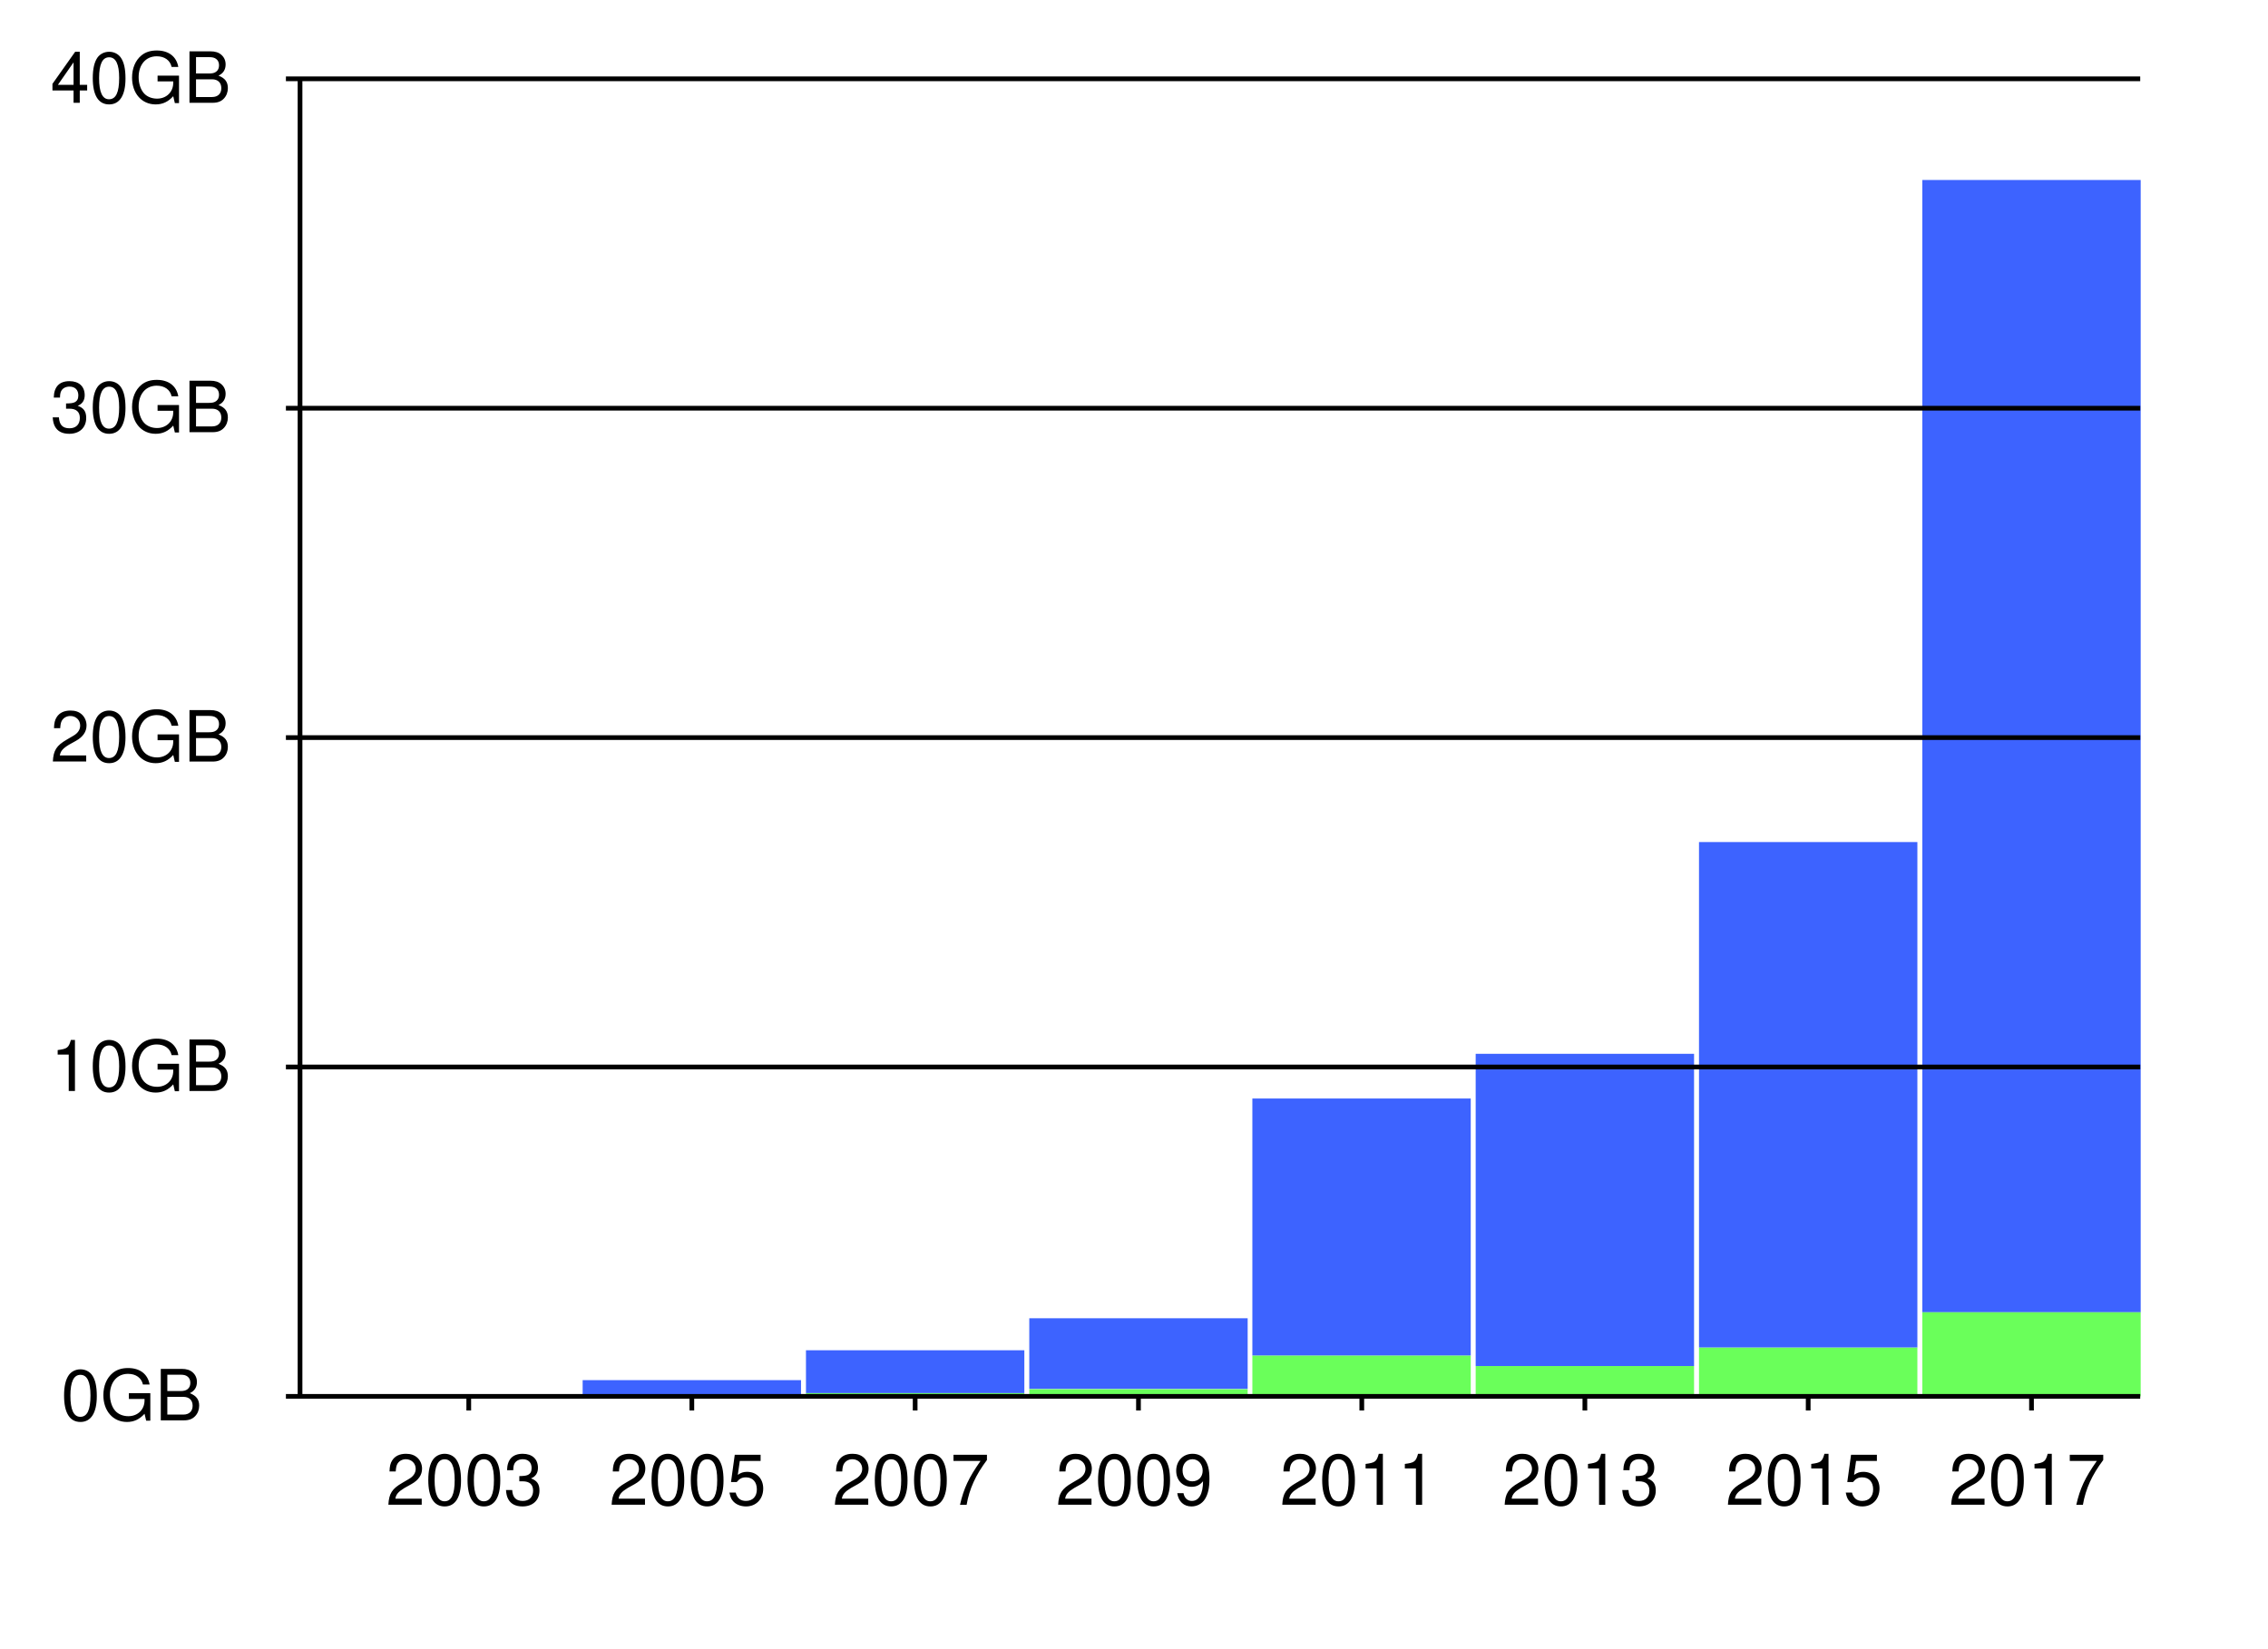
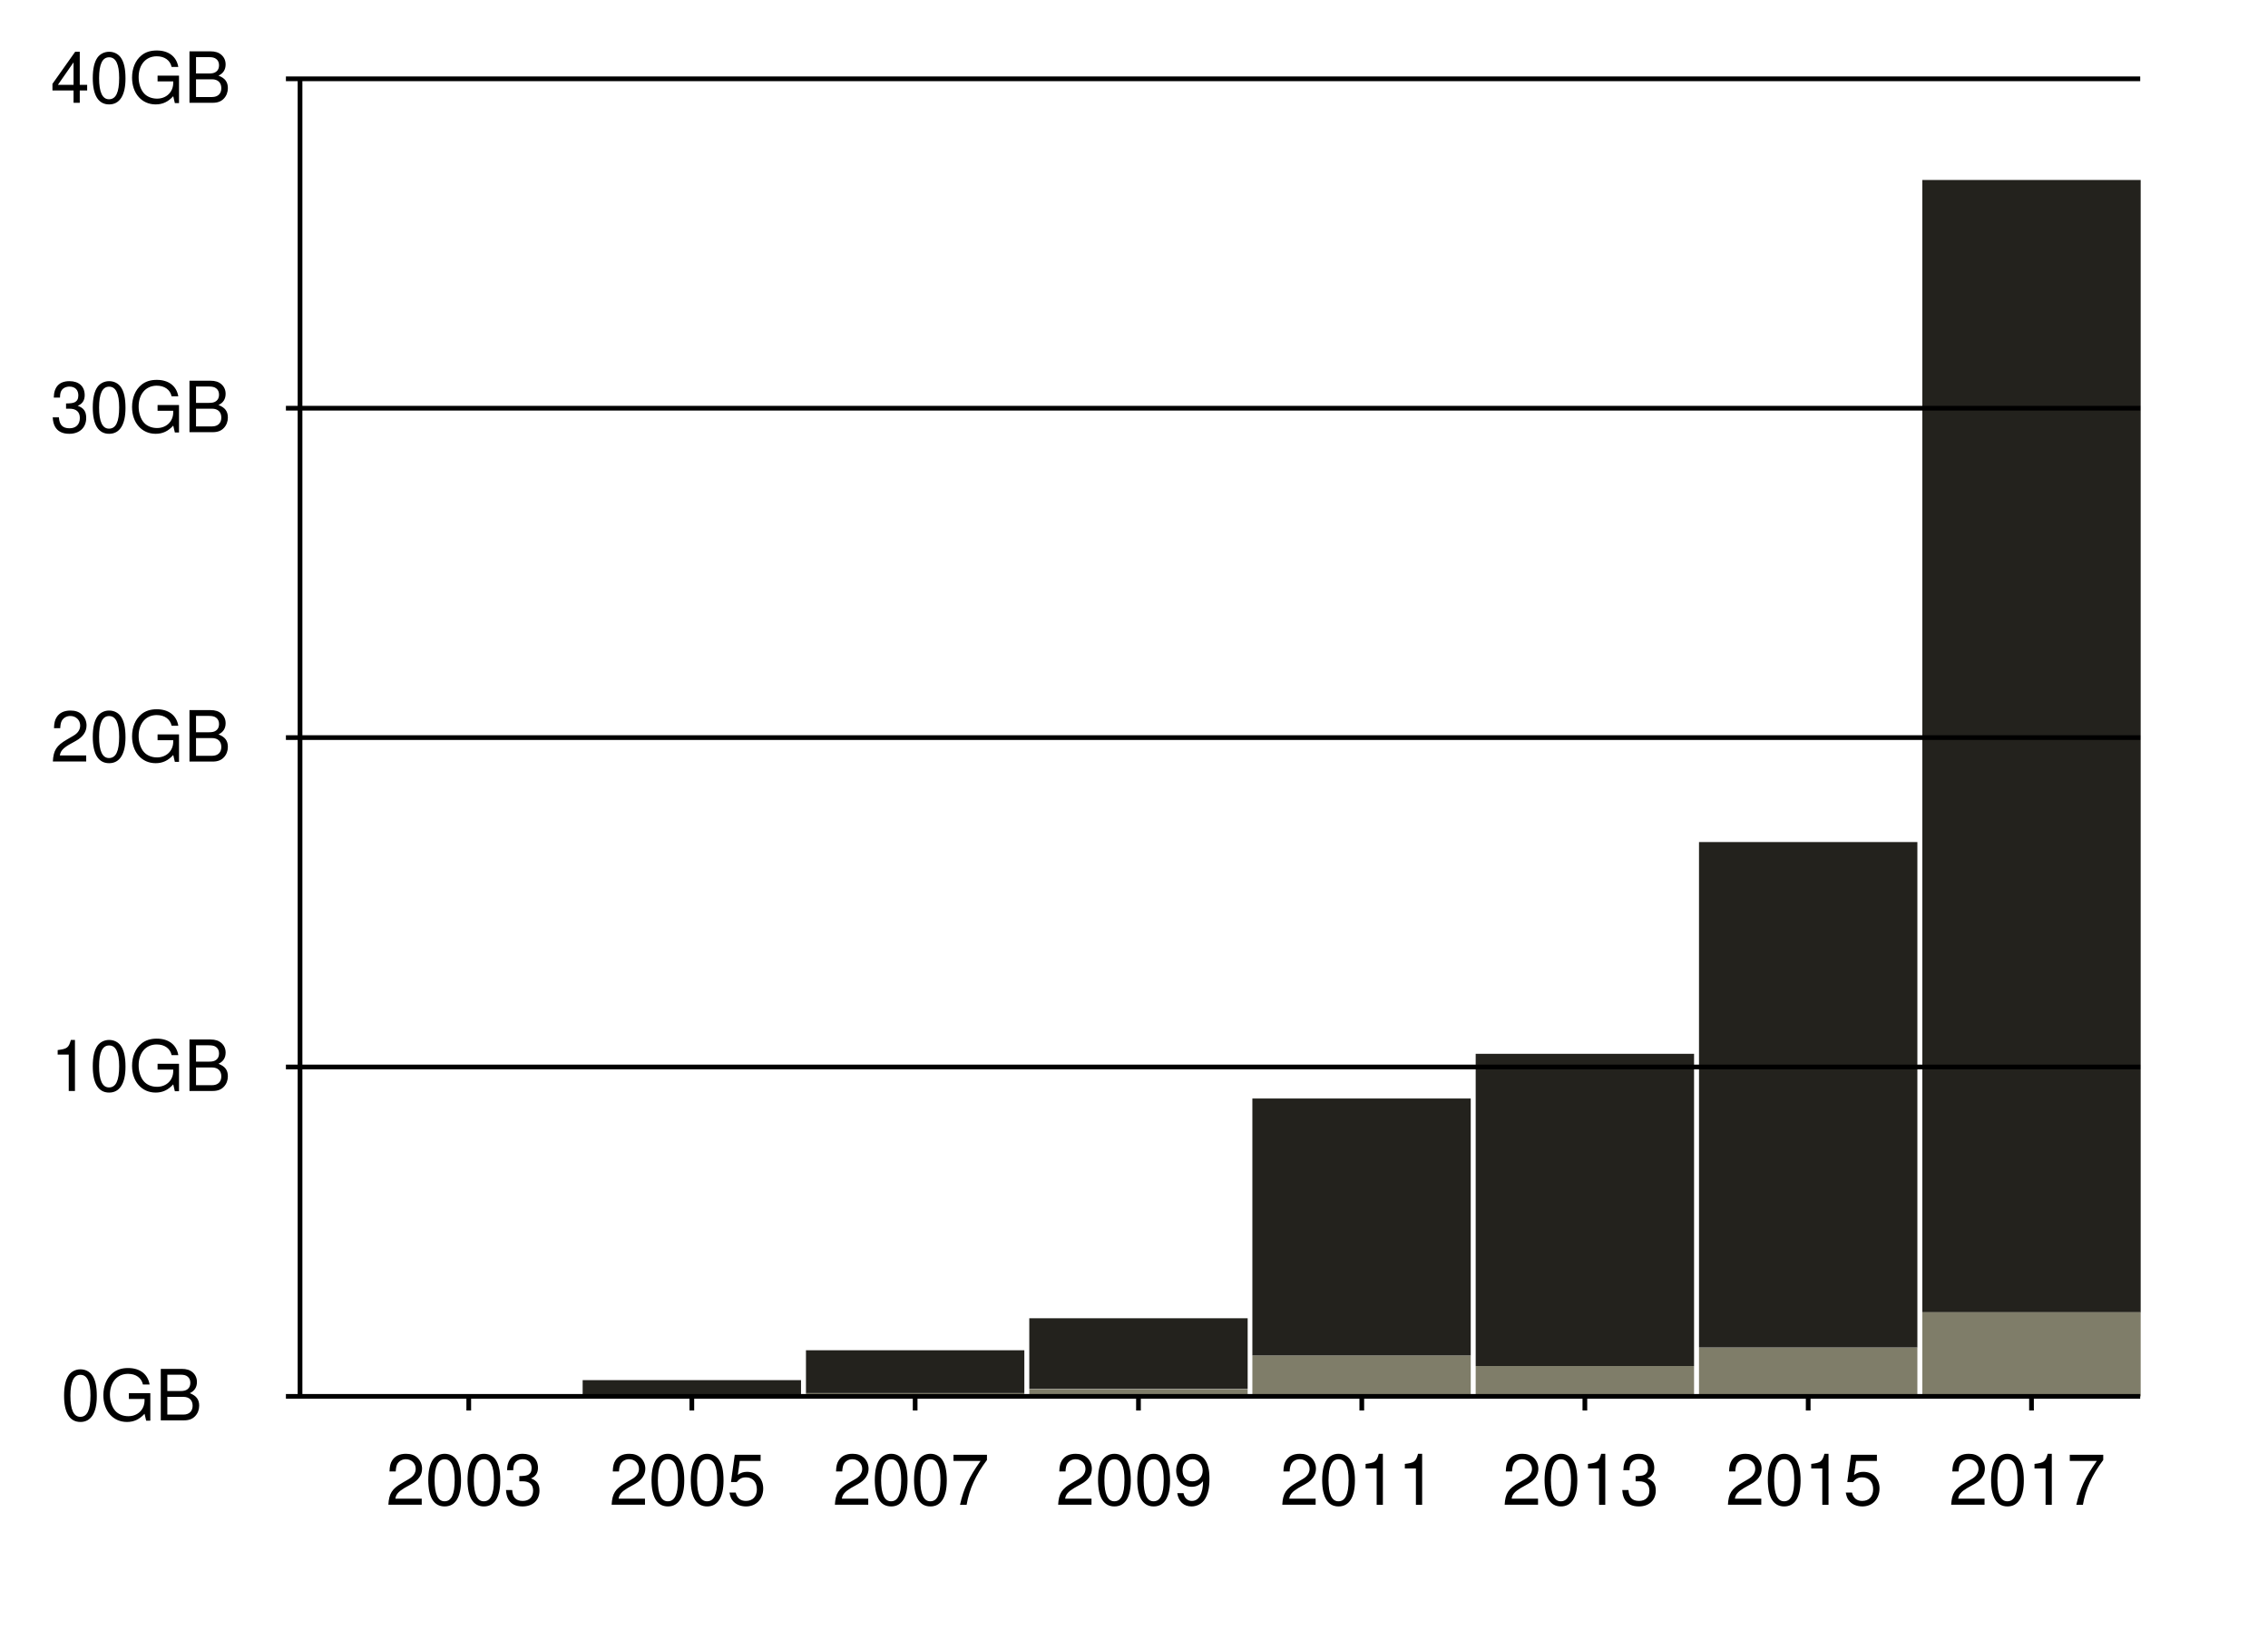
<svg xmlns="http://www.w3.org/2000/svg" version="1.1" id="Livello_1" x="0px" y="0px" viewBox="0 0 963.8 700.5" style="enable-background:new 0 0 963.8 700.5;" xml:space="preserve">
  <style type="text/css">
- 	.st0{fill:#6AFF5A;}
- 	.st1{fill:#3D63FF;}
+ 	.st0{fill:#7F7D69;}
+ 	.st1{fill:#23221D;}
	.st2{fill:none;stroke:#000000;stroke-width:2;}
	.st3{font-family:'Helvetica';}
	.st4{font-size:30px;}
</style>
  <g id="values">
    <g id="RAM">
      <rect x="722" y="572.7" class="st0" width="92.8" height="20.8" />
      <rect x="627.1" y="580.6" class="st0" width="92.8" height="12.9" />
      <rect x="532.2" y="576.1" class="st0" width="92.8" height="17.4" />
      <rect x="437.4" y="590.4" class="st0" width="92.8" height="3.1" />
      <rect x="816.9" y="557.6" class="st0" width="92.8" height="35.9" />
      <rect x="342.5" y="592.1" class="st0" width="92.8" height="1.4" />
      <rect x="247.6" y="592.6" class="st0" width="92.8" height="0.9" />
      <rect x="152.7" y="593" class="st0" width="92.8" height="0.5" />
    </g>
    <g id="ROM">
      <rect x="722" y="357.9" class="st1" width="92.8" height="214.8" />
      <rect x="627.1" y="447.9" class="st1" width="92.8" height="132.7" />
      <rect x="532.2" y="466.9" class="st1" width="92.8" height="109.2" />
      <rect x="437.4" y="560.3" class="st1" width="92.8" height="30" />
      <rect x="816.9" y="76.5" class="st1" width="92.8" height="481.2" />
      <rect x="342.5" y="573.9" class="st1" width="92.8" height="18.2" />
      <rect x="247.6" y="586.6" class="st1" width="92.8" height="6.1" />
      <rect x="152.7" y="592.6" class="st1" width="92.8" height="0.4" />
    </g>
  </g>
  <g id="xaxis">
    <line class="st2" x1="199.2" y1="593.5" x2="199.2" y2="599.5" />
    <text transform="matrix(1 0 0 1 164.0269 639.5912)" class="st3 st4">2003</text>
    <line class="st2" x1="294" y1="593.5" x2="294" y2="599.5" />
    <text transform="matrix(1 0 0 1 258.902 639.5912)" class="st3 st4">2005</text>
    <line class="st2" x1="388.9" y1="593.5" x2="388.9" y2="599.5" />
    <text transform="matrix(1 0 0 1 353.7772 639.5912)" class="st3 st4">2007</text>
    <line class="st2" x1="483.8" y1="593.5" x2="483.8" y2="599.5" />
    <text transform="matrix(1 0 0 1 448.6524 639.5912)" class="st3 st4">2009</text>
    <line class="st2" x1="578.7" y1="593.5" x2="578.7" y2="599.5" />
    <text transform="matrix(1 0 0 1 543.8962 639.5912)" class="st3 st4">2011</text>
    <line class="st2" x1="673.5" y1="593.5" x2="673.5" y2="599.5" />
    <text transform="matrix(1 0 0 1 638.4028 639.5912)" class="st3 st4">2013</text>
    <line class="st2" x1="768.4" y1="593.5" x2="768.4" y2="599.5" />
    <text transform="matrix(1 0 0 1 733.2778 639.5912)" class="st3 st4">2015</text>
    <line class="st2" x1="863.3" y1="593.5" x2="863.3" y2="599.5" />
    <text transform="matrix(1 0 0 1 828.1531 639.5912)" class="st3 st4">2017</text>
  </g>
  <g id="yaxis">
    <path class="st2" d="M127.5,593.5v-560" />
    <line class="st2" x1="909.5" y1="593.5" x2="121.5" y2="593.5" />
    <text transform="matrix(1 0 0 1 25.9324 603.691)" class="st3 st4">0GB</text>
    <line class="st2" x1="909.5" y1="453.5" x2="121.5" y2="453.5" />
    <text transform="matrix(1 0 0 1 21.4452 463.6911)" class="st3 st4">10GB</text>
    <line class="st2" x1="909.5" y1="313.5" x2="121.5" y2="313.5" />
    <text transform="matrix(1 0 0 1 21.4452 323.6911)" class="st3 st4">20GB</text>
    <line class="st2" x1="909.5" y1="173.5" x2="121.5" y2="173.5" />
    <text transform="matrix(1 0 0 1 21.4452 183.6911)" class="st3 st4">30GB</text>
    <line class="st2" x1="909.5" y1="33.5" x2="121.5" y2="33.5" />
    <text transform="matrix(1 0 0 1 21.4452 43.6911)" class="st3 st4">40GB</text>
  </g>
</svg>
